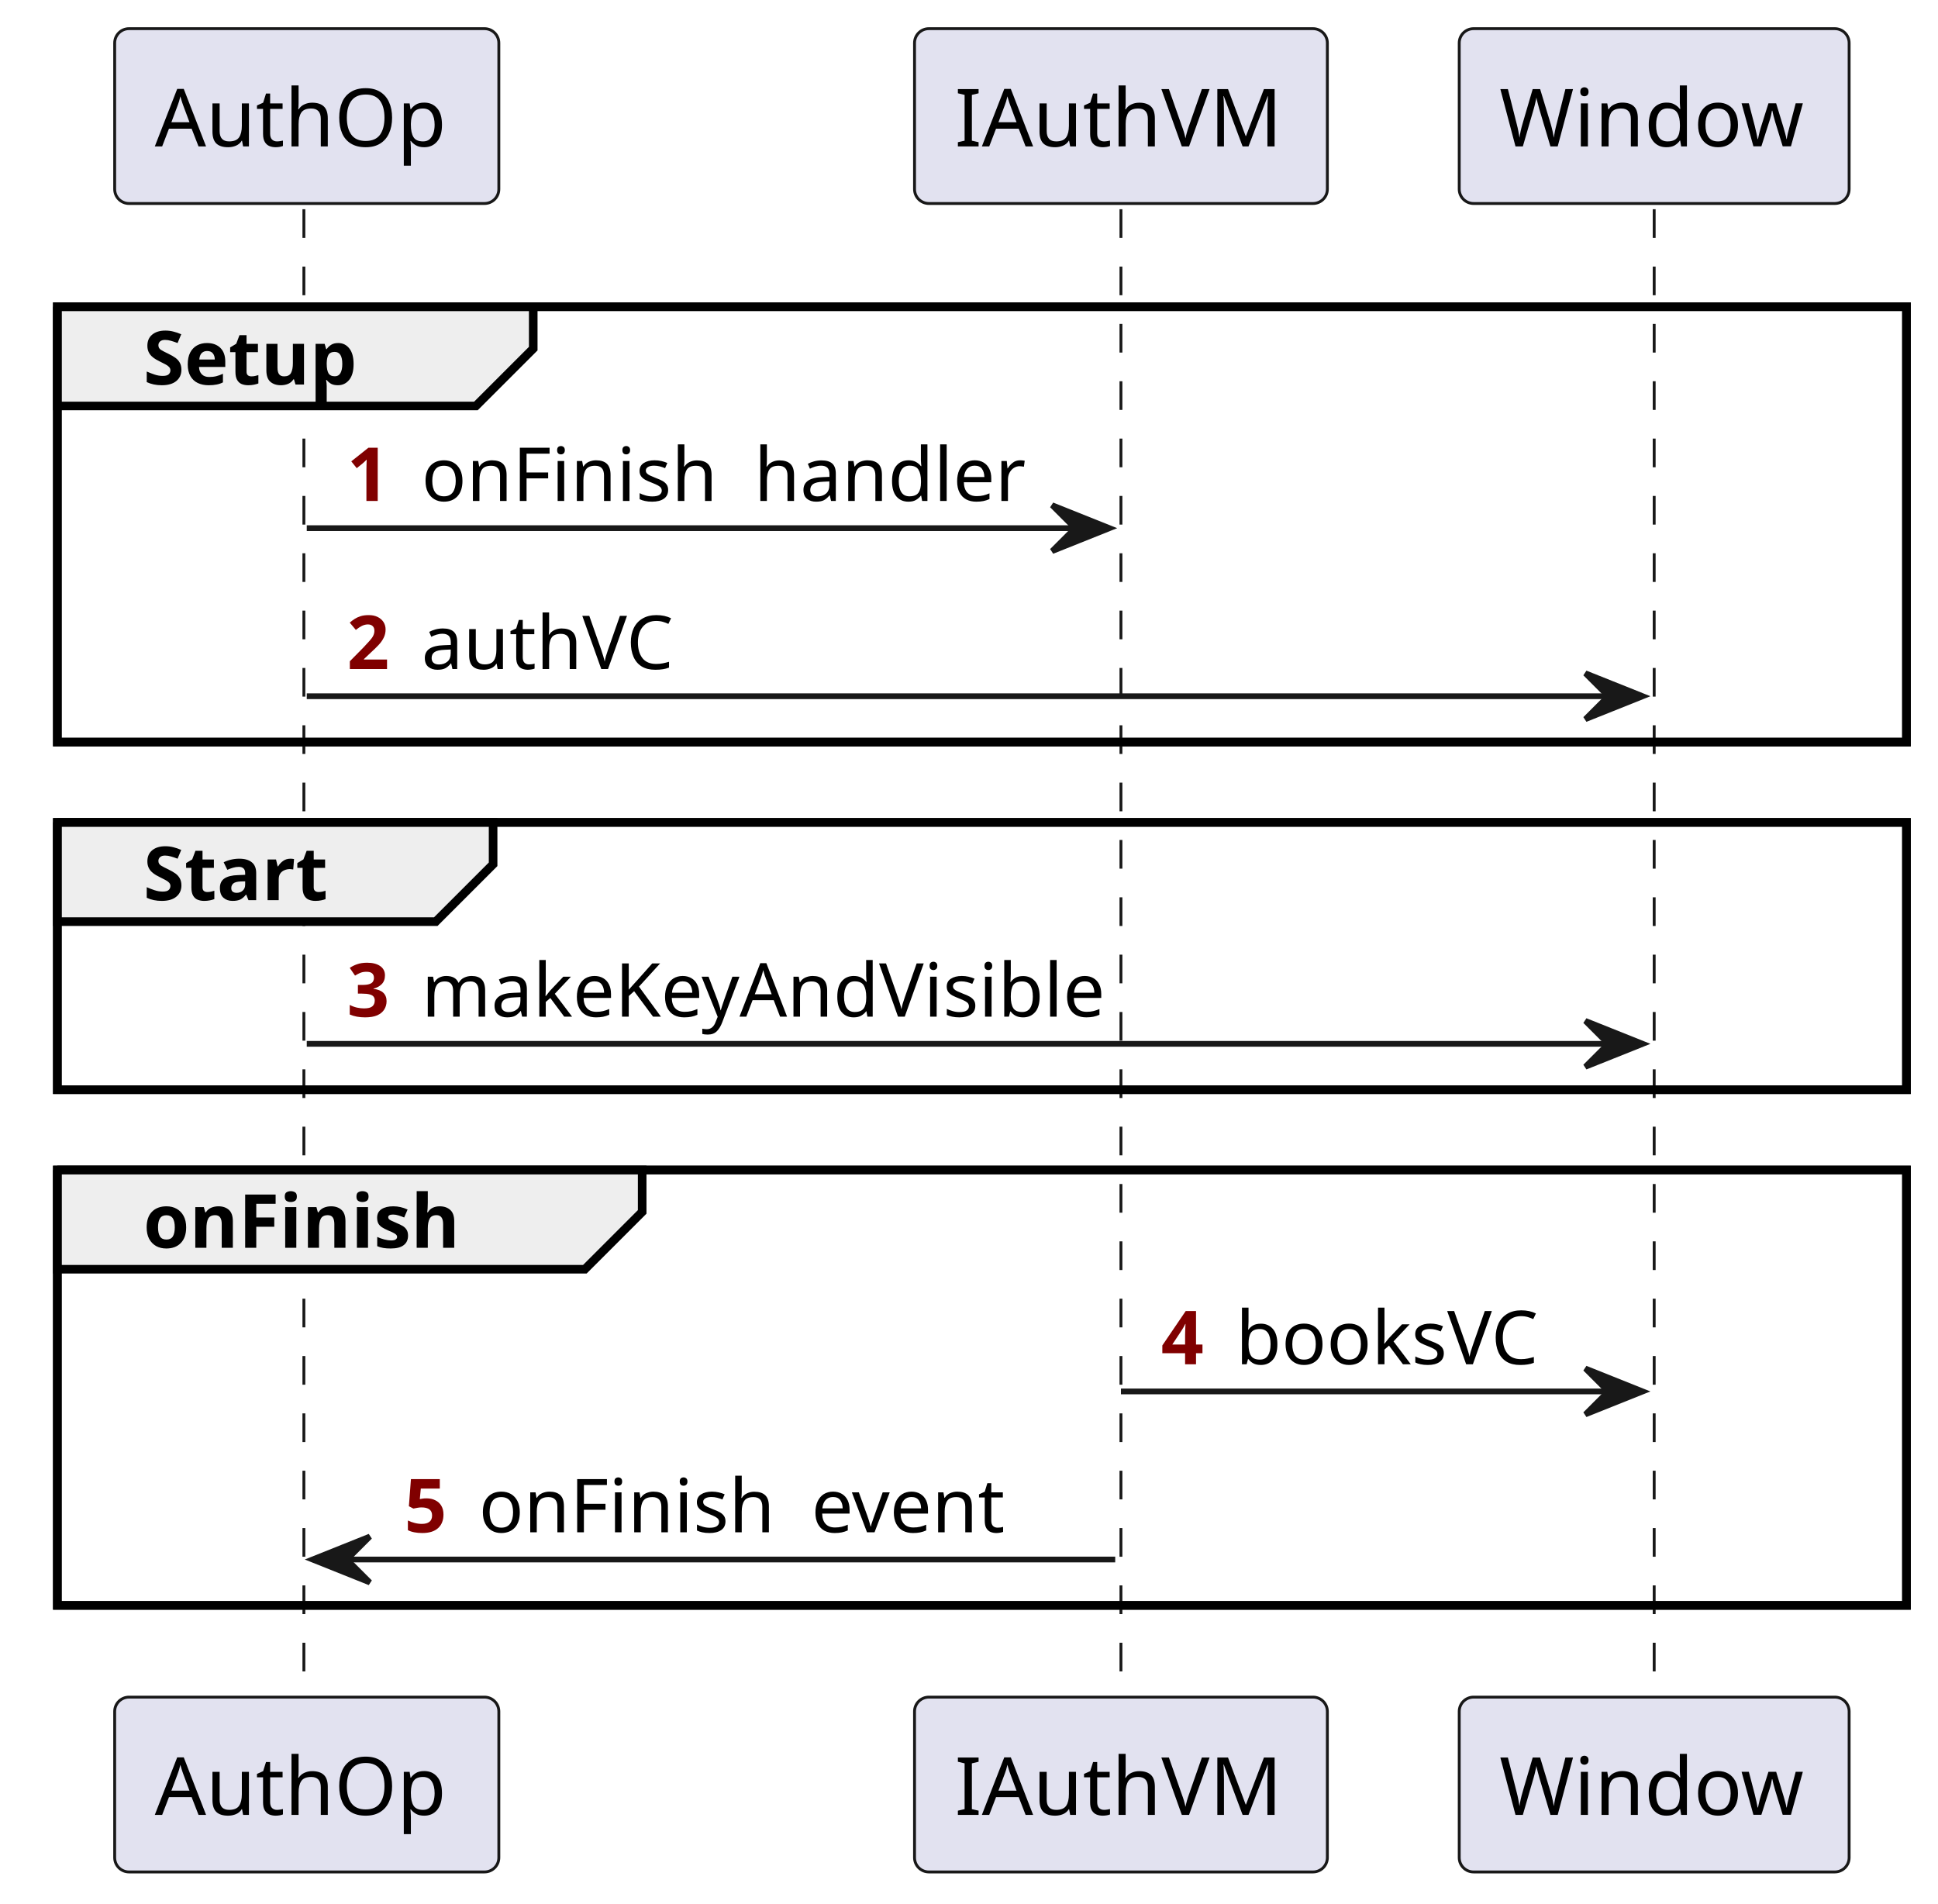
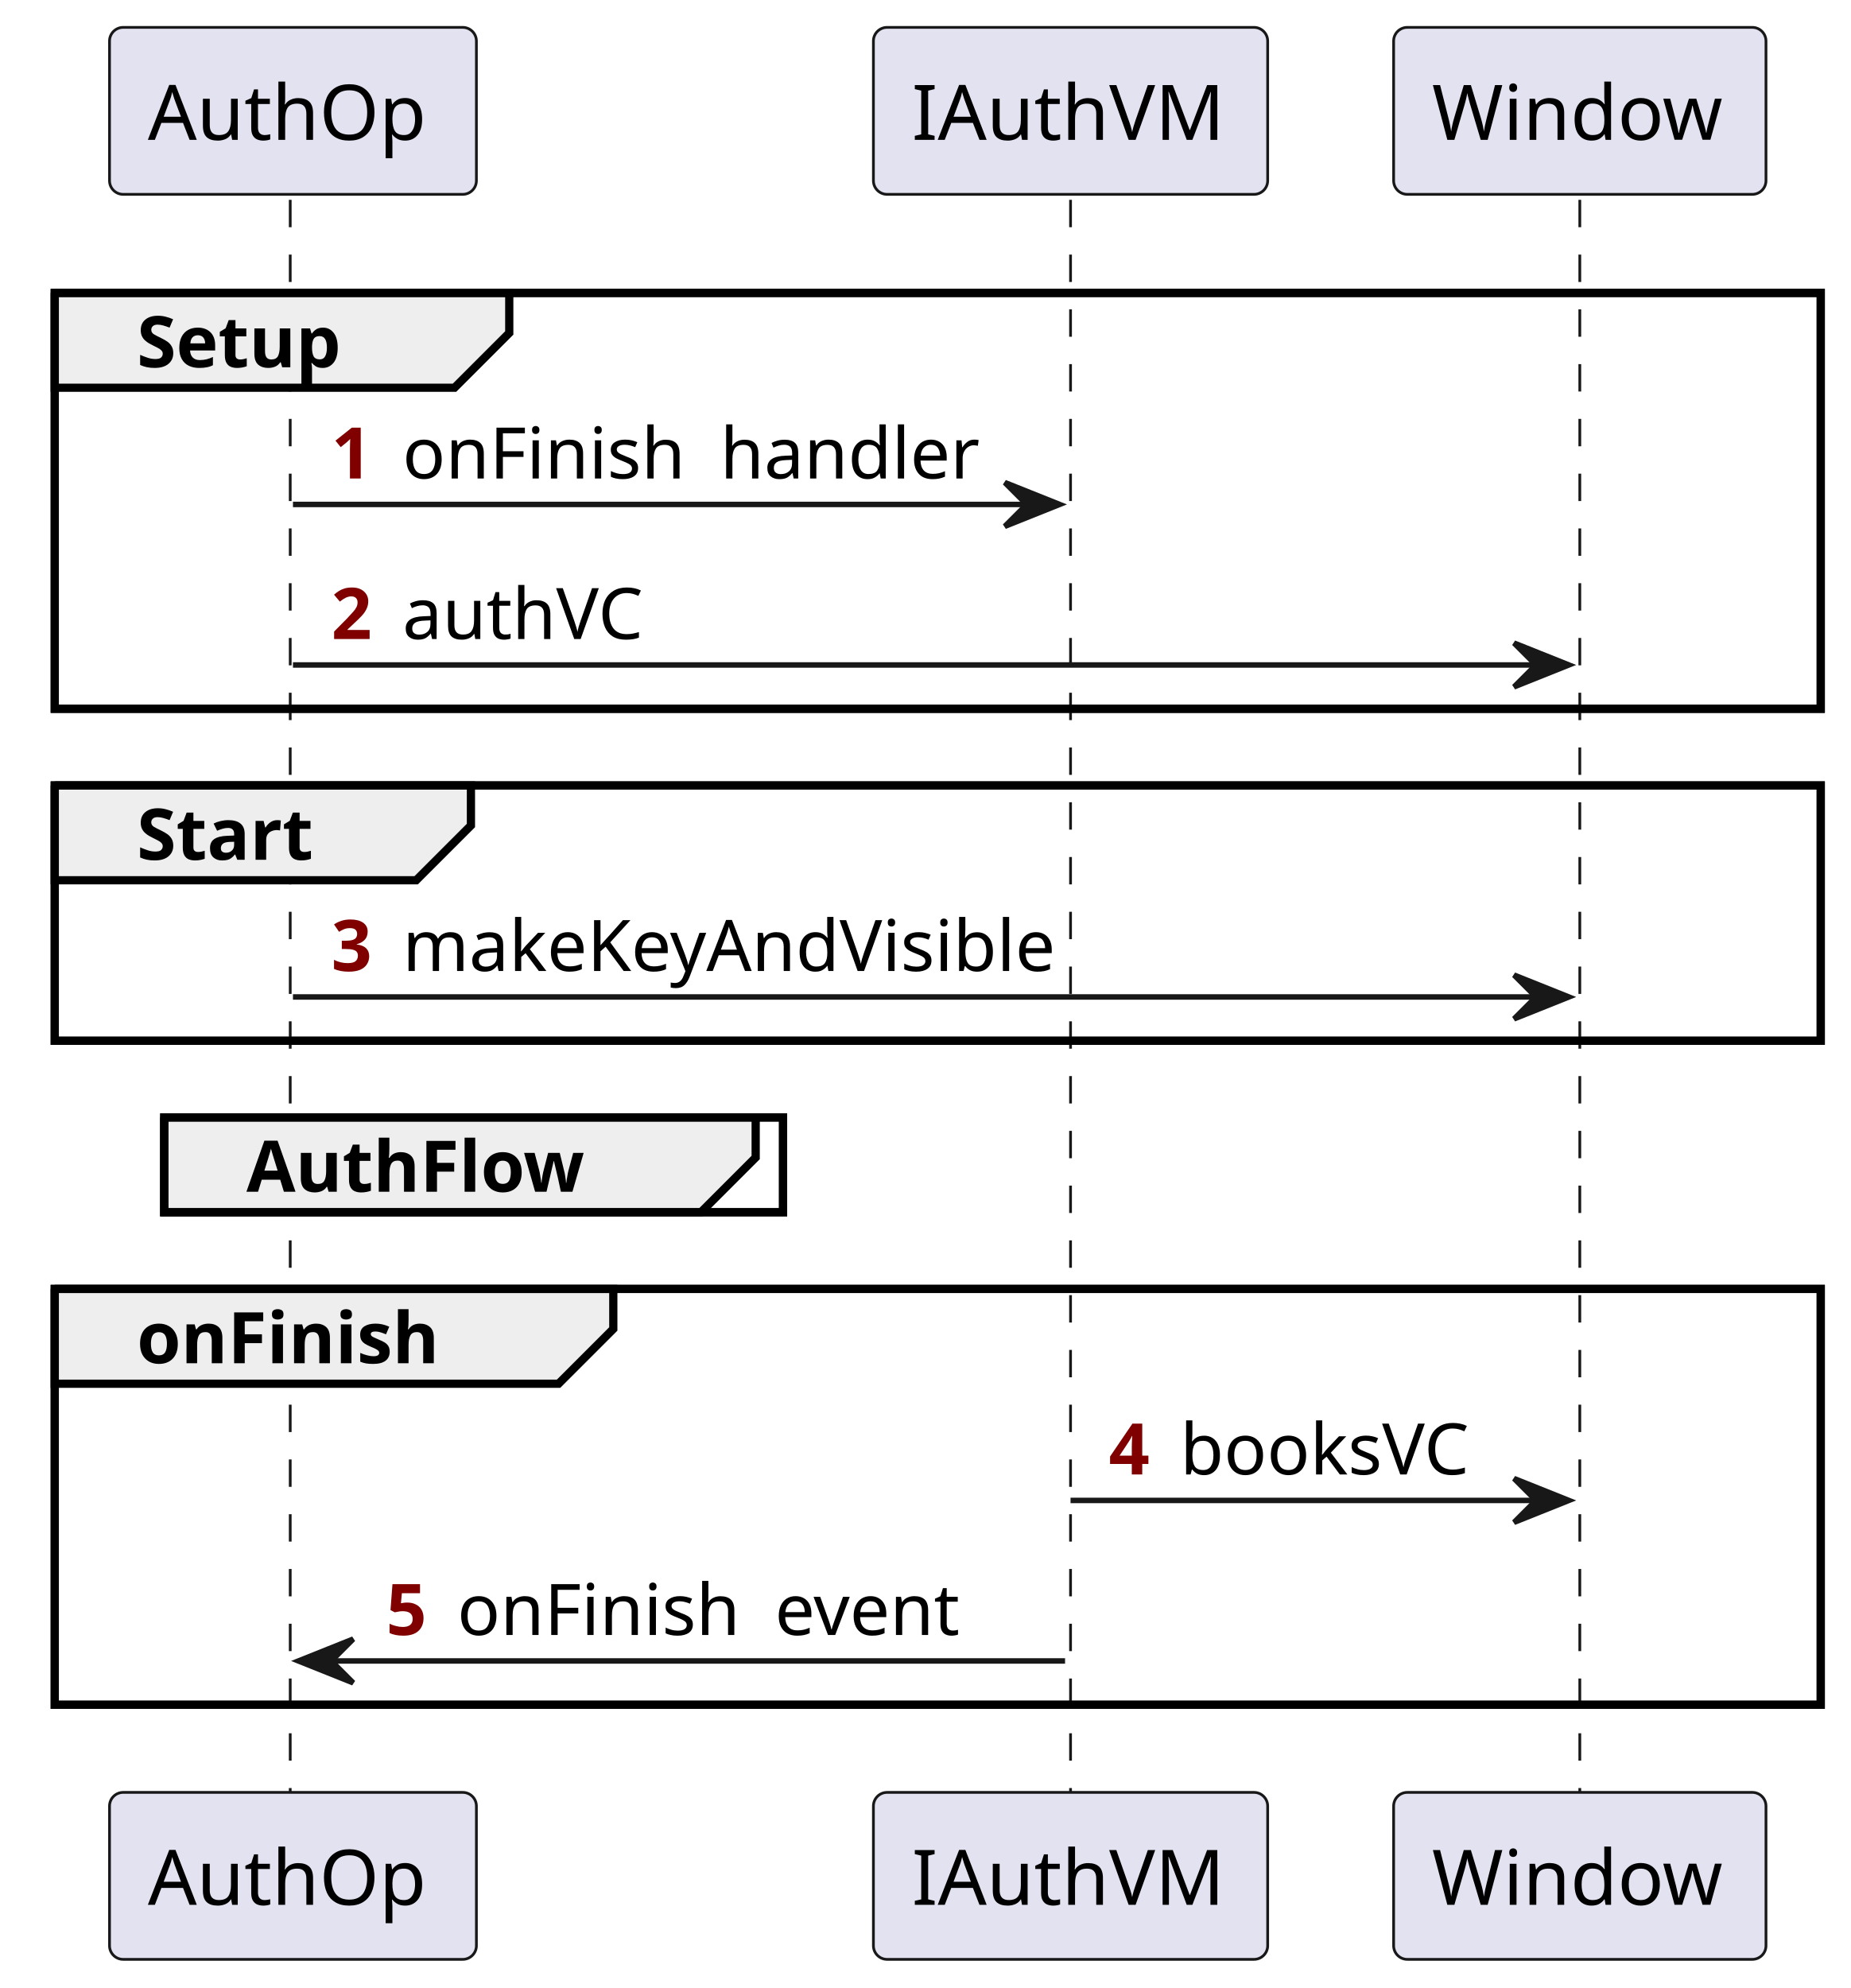
- <svg xmlns="http://www.w3.org/2000/svg" contentStyleType="text/css" height="332px" preserveAspectRatio="none" style="width:338px;height:332px;background:#FFFFFF;" version="1.1" viewBox="0 0 338 332" width="338px" zoomAndPan="magnify">
+ <svg xmlns="http://www.w3.org/2000/svg" contentStyleType="text/css" height="363px" preserveAspectRatio="none" style="width:338px;height:363px;background:#FFFFFF;" version="1.1" viewBox="0 0 338 363" width="338px" zoomAndPan="magnify">
  <defs />
  <g>
    <rect fill="none" height="75.932" style="stroke:#000000;stroke-width:1.5;" width="322.5" x="10" y="53.488" />
    <rect fill="none" height="46.621" style="stroke:#000000;stroke-width:1.5;" width="322.5" x="10" y="143.42" />
-     <rect fill="none" height="75.932" style="stroke:#000000;stroke-width:1.5;" width="322.5" x="10" y="204.041" />
-     <line style="stroke:#181818;stroke-width:0.5;stroke-dasharray:5.0,5.0;" x1="53" x2="53" y1="36.488" y2="296.973" />
-     <line style="stroke:#181818;stroke-width:0.5;stroke-dasharray:5.0,5.0;" x1="195.5" x2="195.5" y1="36.488" y2="296.973" />
-     <line style="stroke:#181818;stroke-width:0.5;stroke-dasharray:5.0,5.0;" x1="288.5" x2="288.5" y1="36.488" y2="296.973" />
+     <rect fill="none" height="17.311" style="stroke:#000000;stroke-width:1.5;" width="113" x="30" y="204.041" />
+     <rect fill="none" height="75.932" style="stroke:#000000;stroke-width:1.5;" width="322.5" x="10" y="235.352" />
+     <line style="stroke:#181818;stroke-width:0.5;stroke-dasharray:5.0,5.0;" x1="53" x2="53" y1="36.488" y2="328.283" />
+     <line style="stroke:#181818;stroke-width:0.5;stroke-dasharray:5.0,5.0;" x1="195.5" x2="195.5" y1="36.488" y2="328.283" />
+     <line style="stroke:#181818;stroke-width:0.5;stroke-dasharray:5.0,5.0;" x1="288.5" x2="288.5" y1="36.488" y2="328.283" />
    <rect fill="#E2E2F0" height="30.488" rx="2.5" ry="2.5" style="stroke:#181818;stroke-width:0.5;" width="67" x="20" y="5" />
    <text fill="#000000" font-family="sans-serif" font-size="14" lengthAdjust="spacing" textLength="53" x="27" y="25.535">AuthOp</text>
-     <rect fill="#E2E2F0" height="30.488" rx="2.5" ry="2.5" style="stroke:#181818;stroke-width:0.5;" width="67" x="20" y="295.973" />
-     <text fill="#000000" font-family="sans-serif" font-size="14" lengthAdjust="spacing" textLength="53" x="27" y="316.508">AuthOp</text>
+     <rect fill="#E2E2F0" height="30.488" rx="2.5" ry="2.5" style="stroke:#181818;stroke-width:0.5;" width="67" x="20" y="327.283" />
+     <text fill="#000000" font-family="sans-serif" font-size="14" lengthAdjust="spacing" textLength="53" x="27" y="347.818">AuthOp</text>
    <rect fill="#E2E2F0" height="30.488" rx="2.5" ry="2.5" style="stroke:#181818;stroke-width:0.5;" width="72" x="159.5" y="5" />
    <text fill="#000000" font-family="sans-serif" font-size="14" lengthAdjust="spacing" textLength="58" x="166.5" y="25.535">IAuthVM</text>
-     <rect fill="#E2E2F0" height="30.488" rx="2.5" ry="2.5" style="stroke:#181818;stroke-width:0.5;" width="72" x="159.5" y="295.973" />
-     <text fill="#000000" font-family="sans-serif" font-size="14" lengthAdjust="spacing" textLength="58" x="166.5" y="316.508">IAuthVM</text>
+     <rect fill="#E2E2F0" height="30.488" rx="2.5" ry="2.5" style="stroke:#181818;stroke-width:0.5;" width="72" x="159.5" y="327.283" />
+     <text fill="#000000" font-family="sans-serif" font-size="14" lengthAdjust="spacing" textLength="58" x="166.5" y="347.818">IAuthVM</text>
    <rect fill="#E2E2F0" height="30.488" rx="2.5" ry="2.5" style="stroke:#181818;stroke-width:0.5;" width="68" x="254.5" y="5" />
    <text fill="#000000" font-family="sans-serif" font-size="14" lengthAdjust="spacing" textLength="54" x="261.5" y="25.535">Window</text>
-     <rect fill="#E2E2F0" height="30.488" rx="2.5" ry="2.5" style="stroke:#181818;stroke-width:0.5;" width="68" x="254.5" y="295.973" />
-     <text fill="#000000" font-family="sans-serif" font-size="14" lengthAdjust="spacing" textLength="54" x="261.5" y="316.508">Window</text>
+     <rect fill="#E2E2F0" height="30.488" rx="2.5" ry="2.5" style="stroke:#181818;stroke-width:0.5;" width="68" x="254.5" y="327.283" />
+     <text fill="#000000" font-family="sans-serif" font-size="14" lengthAdjust="spacing" textLength="54" x="261.5" y="347.818">Window</text>
    <path d="M10,53.488 L93,53.488 L93,60.799 L83,70.799 L10,70.799 L10,53.488 " fill="#EEEEEE" style="stroke:#000000;stroke-width:1.5;" />
    <rect fill="none" height="75.932" style="stroke:#000000;stroke-width:1.5;" width="322.5" x="10" y="53.488" />
    <text fill="#000000" font-family="sans-serif" font-size="13" font-weight="bold" lengthAdjust="spacing" textLength="38" x="25" y="67.057">Setup</text>
    <polygon fill="#181818" points="183.5,88.109,193.5,92.109,183.5,96.109,187.5,92.109" style="stroke:#181818;stroke-width:1.0;" />
    <line style="stroke:#181818;stroke-width:1.0;" x1="53.5" x2="189.5" y1="92.109" y2="92.109" />
    <text fill="#800000" font-family="sans-serif" font-size="13" font-weight="bold" lengthAdjust="spacing" textLength="9" x="60.5" y="87.367">1</text>
    <text fill="#000000" font-family="sans-serif" font-size="13" lengthAdjust="spacing" textLength="54" x="73.5" y="87.367">onFinish</text>
    <text fill="#000000" font-family="sans-serif" font-size="13" lengthAdjust="spacing" textLength="4" x="127.5" y="87.367"> </text>
    <text fill="#000000" font-family="sans-serif" font-size="13" lengthAdjust="spacing" textLength="47" x="131.5" y="87.367">handler</text>
    <polygon fill="#181818" points="276.5,117.42,286.5,121.42,276.5,125.42,280.5,121.42" style="stroke:#181818;stroke-width:1.0;" />
    <line style="stroke:#181818;stroke-width:1.0;" x1="53.5" x2="282.5" y1="121.42" y2="121.42" />
    <text fill="#800000" font-family="sans-serif" font-size="13" font-weight="bold" lengthAdjust="spacing" textLength="9" x="60.5" y="116.678">2</text>
    <text fill="#000000" font-family="sans-serif" font-size="13" lengthAdjust="spacing" textLength="45" x="73.5" y="116.678">authVC</text>
    <path d="M10,143.42 L86,143.42 L86,150.731 L76,160.731 L10,160.731 L10,143.42 " fill="#EEEEEE" style="stroke:#000000;stroke-width:1.5;" />
    <rect fill="none" height="46.621" style="stroke:#000000;stroke-width:1.5;" width="322.5" x="10" y="143.42" />
    <text fill="#000000" font-family="sans-serif" font-size="13" font-weight="bold" lengthAdjust="spacing" textLength="31" x="25" y="156.988">Start</text>
    <polygon fill="#181818" points="276.5,178.041,286.5,182.041,276.5,186.041,280.5,182.041" style="stroke:#181818;stroke-width:1.0;" />
    <line style="stroke:#181818;stroke-width:1.0;" x1="53.5" x2="282.5" y1="182.041" y2="182.041" />
    <text fill="#800000" font-family="sans-serif" font-size="13" font-weight="bold" lengthAdjust="spacing" textLength="9" x="60.5" y="177.299">3</text>
    <text fill="#000000" font-family="sans-serif" font-size="13" lengthAdjust="spacing" textLength="123" x="73.5" y="177.299">makeKeyAndVisible</text>
-     <path d="M10,204.041 L112,204.041 L112,211.352 L102,221.352 L10,221.352 L10,204.041 " fill="#EEEEEE" style="stroke:#000000;stroke-width:1.5;" />
-     <rect fill="none" height="75.932" style="stroke:#000000;stroke-width:1.5;" width="322.5" x="10" y="204.041" />
-     <text fill="#000000" font-family="sans-serif" font-size="13" font-weight="bold" lengthAdjust="spacing" textLength="57" x="25" y="217.609">onFinish</text>
-     <polygon fill="#181818" points="276.5,238.662,286.5,242.662,276.5,246.662,280.5,242.662" style="stroke:#181818;stroke-width:1.0;" />
-     <line style="stroke:#181818;stroke-width:1.0;" x1="195.5" x2="282.5" y1="242.662" y2="242.662" />
-     <text fill="#800000" font-family="sans-serif" font-size="13" font-weight="bold" lengthAdjust="spacing" textLength="9" x="202.5" y="237.92">4</text>
-     <text fill="#000000" font-family="sans-serif" font-size="13" lengthAdjust="spacing" textLength="56" x="215.5" y="237.92">booksVC</text>
-     <polygon fill="#181818" points="64.5,267.973,54.5,271.973,64.5,275.973,60.5,271.973" style="stroke:#181818;stroke-width:1.0;" />
-     <line style="stroke:#181818;stroke-width:1.0;" x1="58.5" x2="194.5" y1="271.973" y2="271.973" />
-     <text fill="#800000" font-family="sans-serif" font-size="13" font-weight="bold" lengthAdjust="spacing" textLength="9" x="70.5" y="267.231">5</text>
-     <text fill="#000000" font-family="sans-serif" font-size="13" lengthAdjust="spacing" textLength="54" x="83.5" y="267.231">onFinish</text>
-     <text fill="#000000" font-family="sans-serif" font-size="13" lengthAdjust="spacing" textLength="4" x="137.5" y="267.231"> </text>
-     <text fill="#000000" font-family="sans-serif" font-size="13" lengthAdjust="spacing" textLength="34" x="141.5" y="267.231">event</text>
+     <path d="M30,204.041 L138,204.041 L138,211.352 L128,221.352 L30,221.352 L30,204.041 " fill="#EEEEEE" style="stroke:#000000;stroke-width:1.5;" />
+     <rect fill="none" height="17.311" style="stroke:#000000;stroke-width:1.5;" width="113" x="30" y="204.041" />
+     <text fill="#000000" font-family="sans-serif" font-size="13" font-weight="bold" lengthAdjust="spacing" textLength="63" x="45" y="217.609">AuthFlow</text>
+     <path d="M10,235.352 L112,235.352 L112,242.662 L102,252.662 L10,252.662 L10,235.352 " fill="#EEEEEE" style="stroke:#000000;stroke-width:1.5;" />
+     <rect fill="none" height="75.932" style="stroke:#000000;stroke-width:1.5;" width="322.5" x="10" y="235.352" />
+     <text fill="#000000" font-family="sans-serif" font-size="13" font-weight="bold" lengthAdjust="spacing" textLength="57" x="25" y="248.92">onFinish</text>
+     <polygon fill="#181818" points="276.5,269.973,286.5,273.973,276.5,277.973,280.5,273.973" style="stroke:#181818;stroke-width:1.0;" />
+     <line style="stroke:#181818;stroke-width:1.0;" x1="195.5" x2="282.5" y1="273.973" y2="273.973" />
+     <text fill="#800000" font-family="sans-serif" font-size="13" font-weight="bold" lengthAdjust="spacing" textLength="9" x="202.5" y="269.231">4</text>
+     <text fill="#000000" font-family="sans-serif" font-size="13" lengthAdjust="spacing" textLength="56" x="215.5" y="269.231">booksVC</text>
+     <polygon fill="#181818" points="64.5,299.283,54.5,303.283,64.5,307.283,60.5,303.283" style="stroke:#181818;stroke-width:1.0;" />
+     <line style="stroke:#181818;stroke-width:1.0;" x1="58.5" x2="194.5" y1="303.283" y2="303.283" />
+     <text fill="#800000" font-family="sans-serif" font-size="13" font-weight="bold" lengthAdjust="spacing" textLength="9" x="70.5" y="298.541">5</text>
+     <text fill="#000000" font-family="sans-serif" font-size="13" lengthAdjust="spacing" textLength="54" x="83.5" y="298.541">onFinish</text>
+     <text fill="#000000" font-family="sans-serif" font-size="13" lengthAdjust="spacing" textLength="4" x="137.5" y="298.541"> </text>
+     <text fill="#000000" font-family="sans-serif" font-size="13" lengthAdjust="spacing" textLength="34" x="141.5" y="298.541">event</text>
  </g>
</svg>
